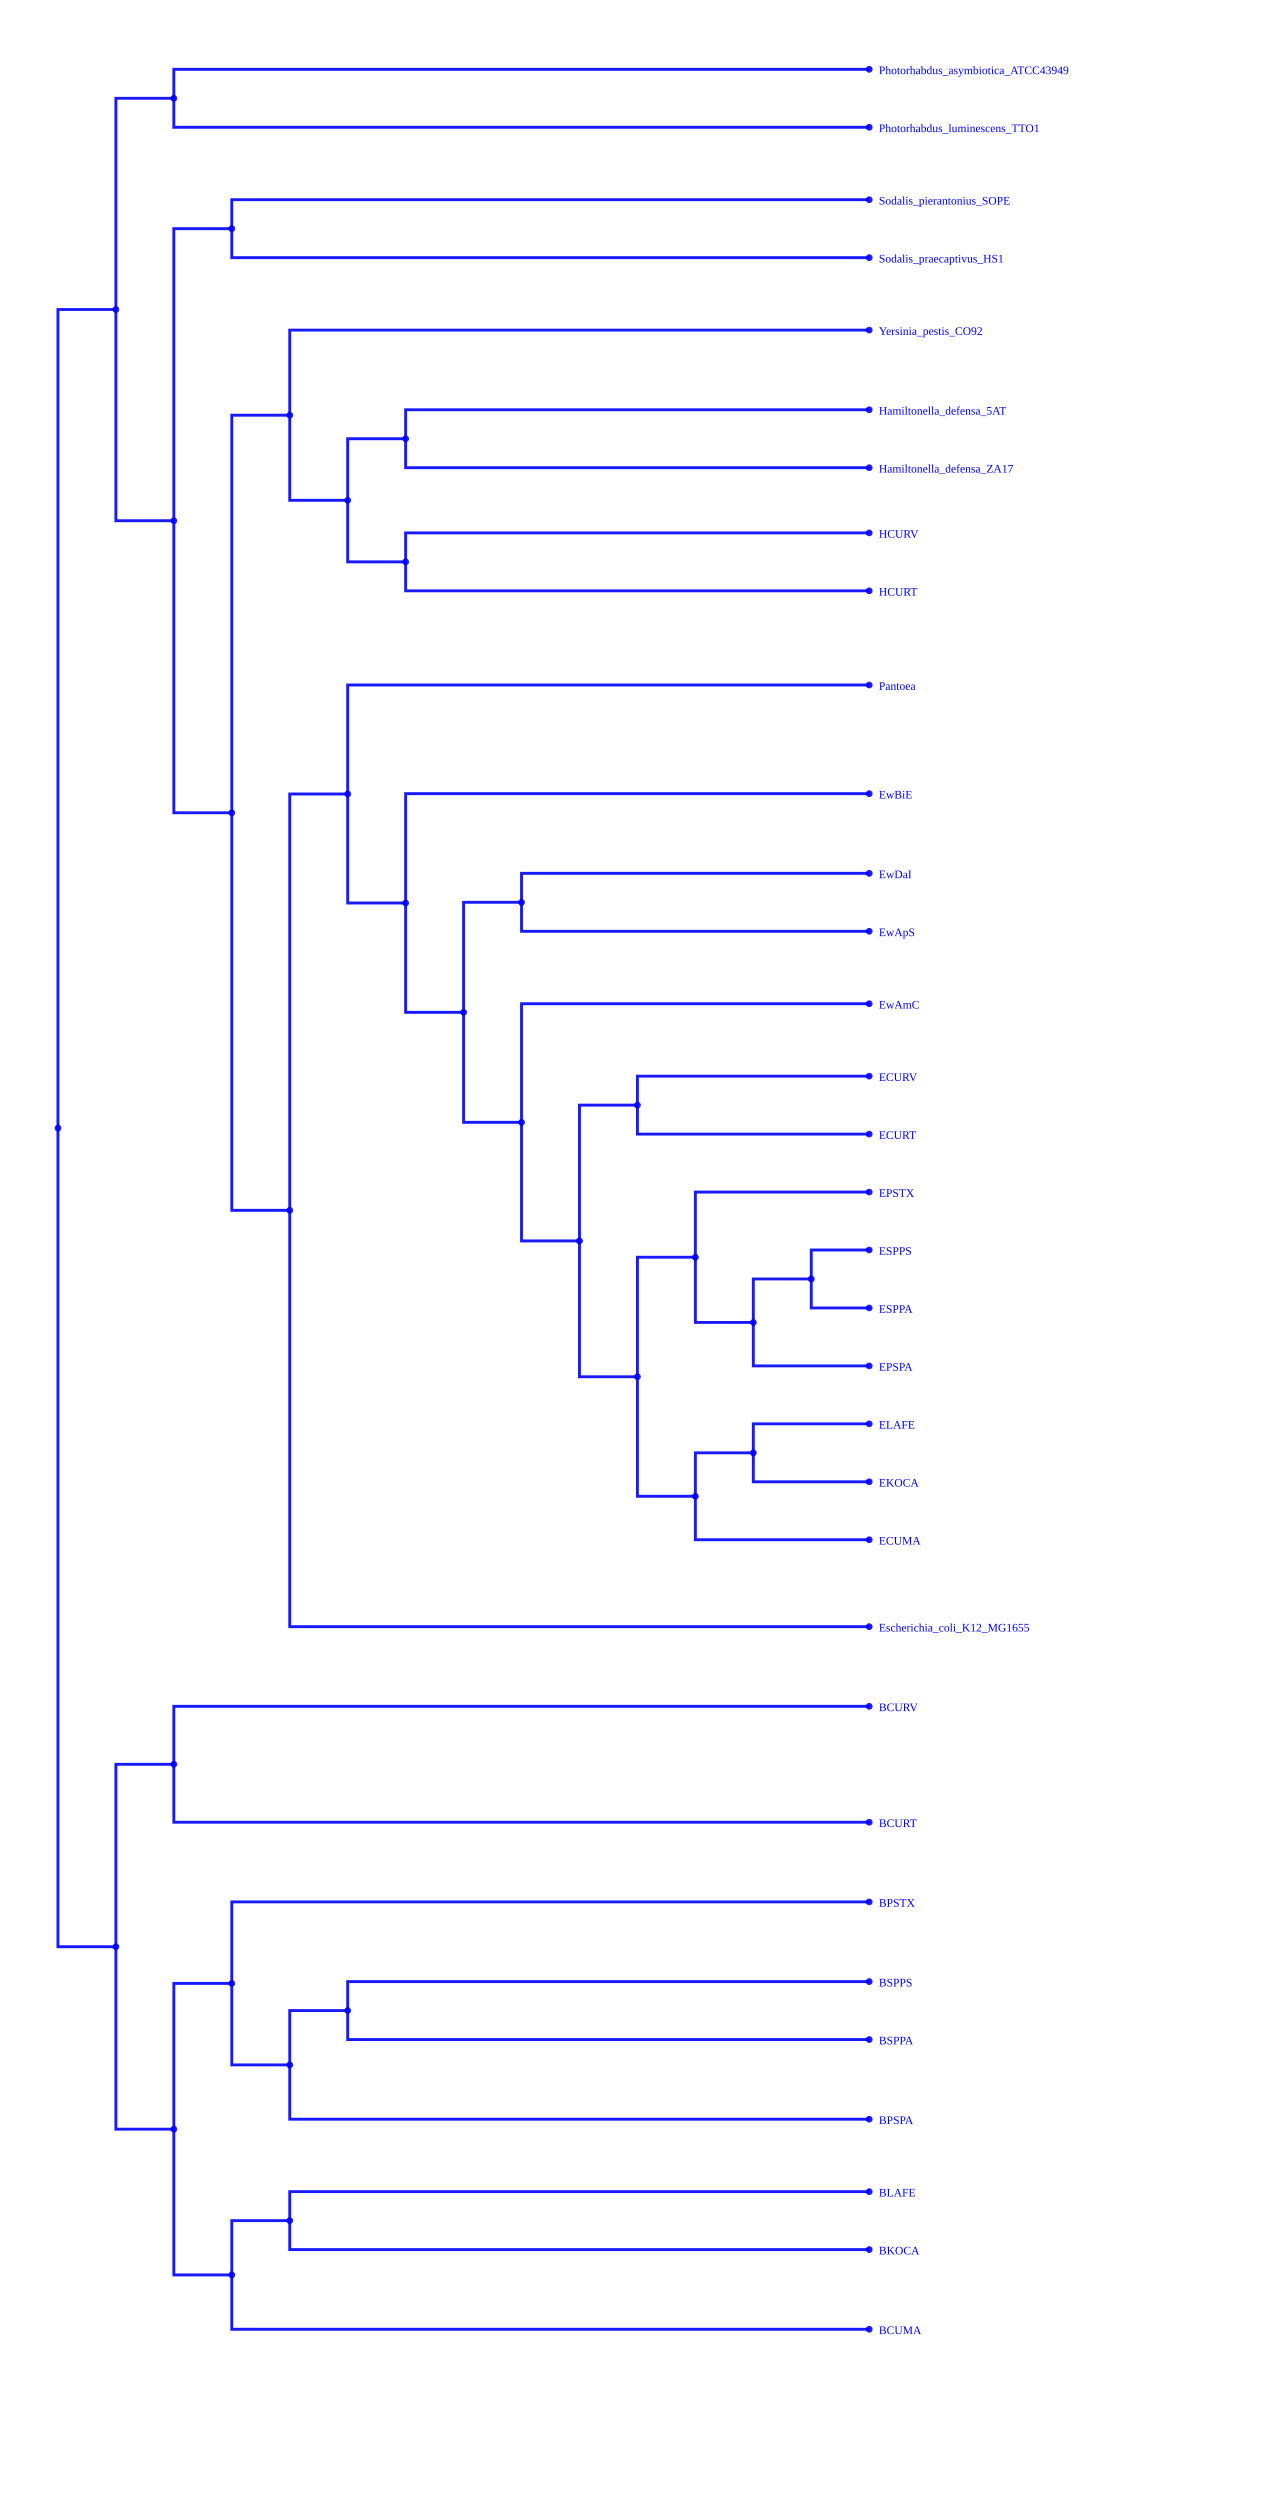
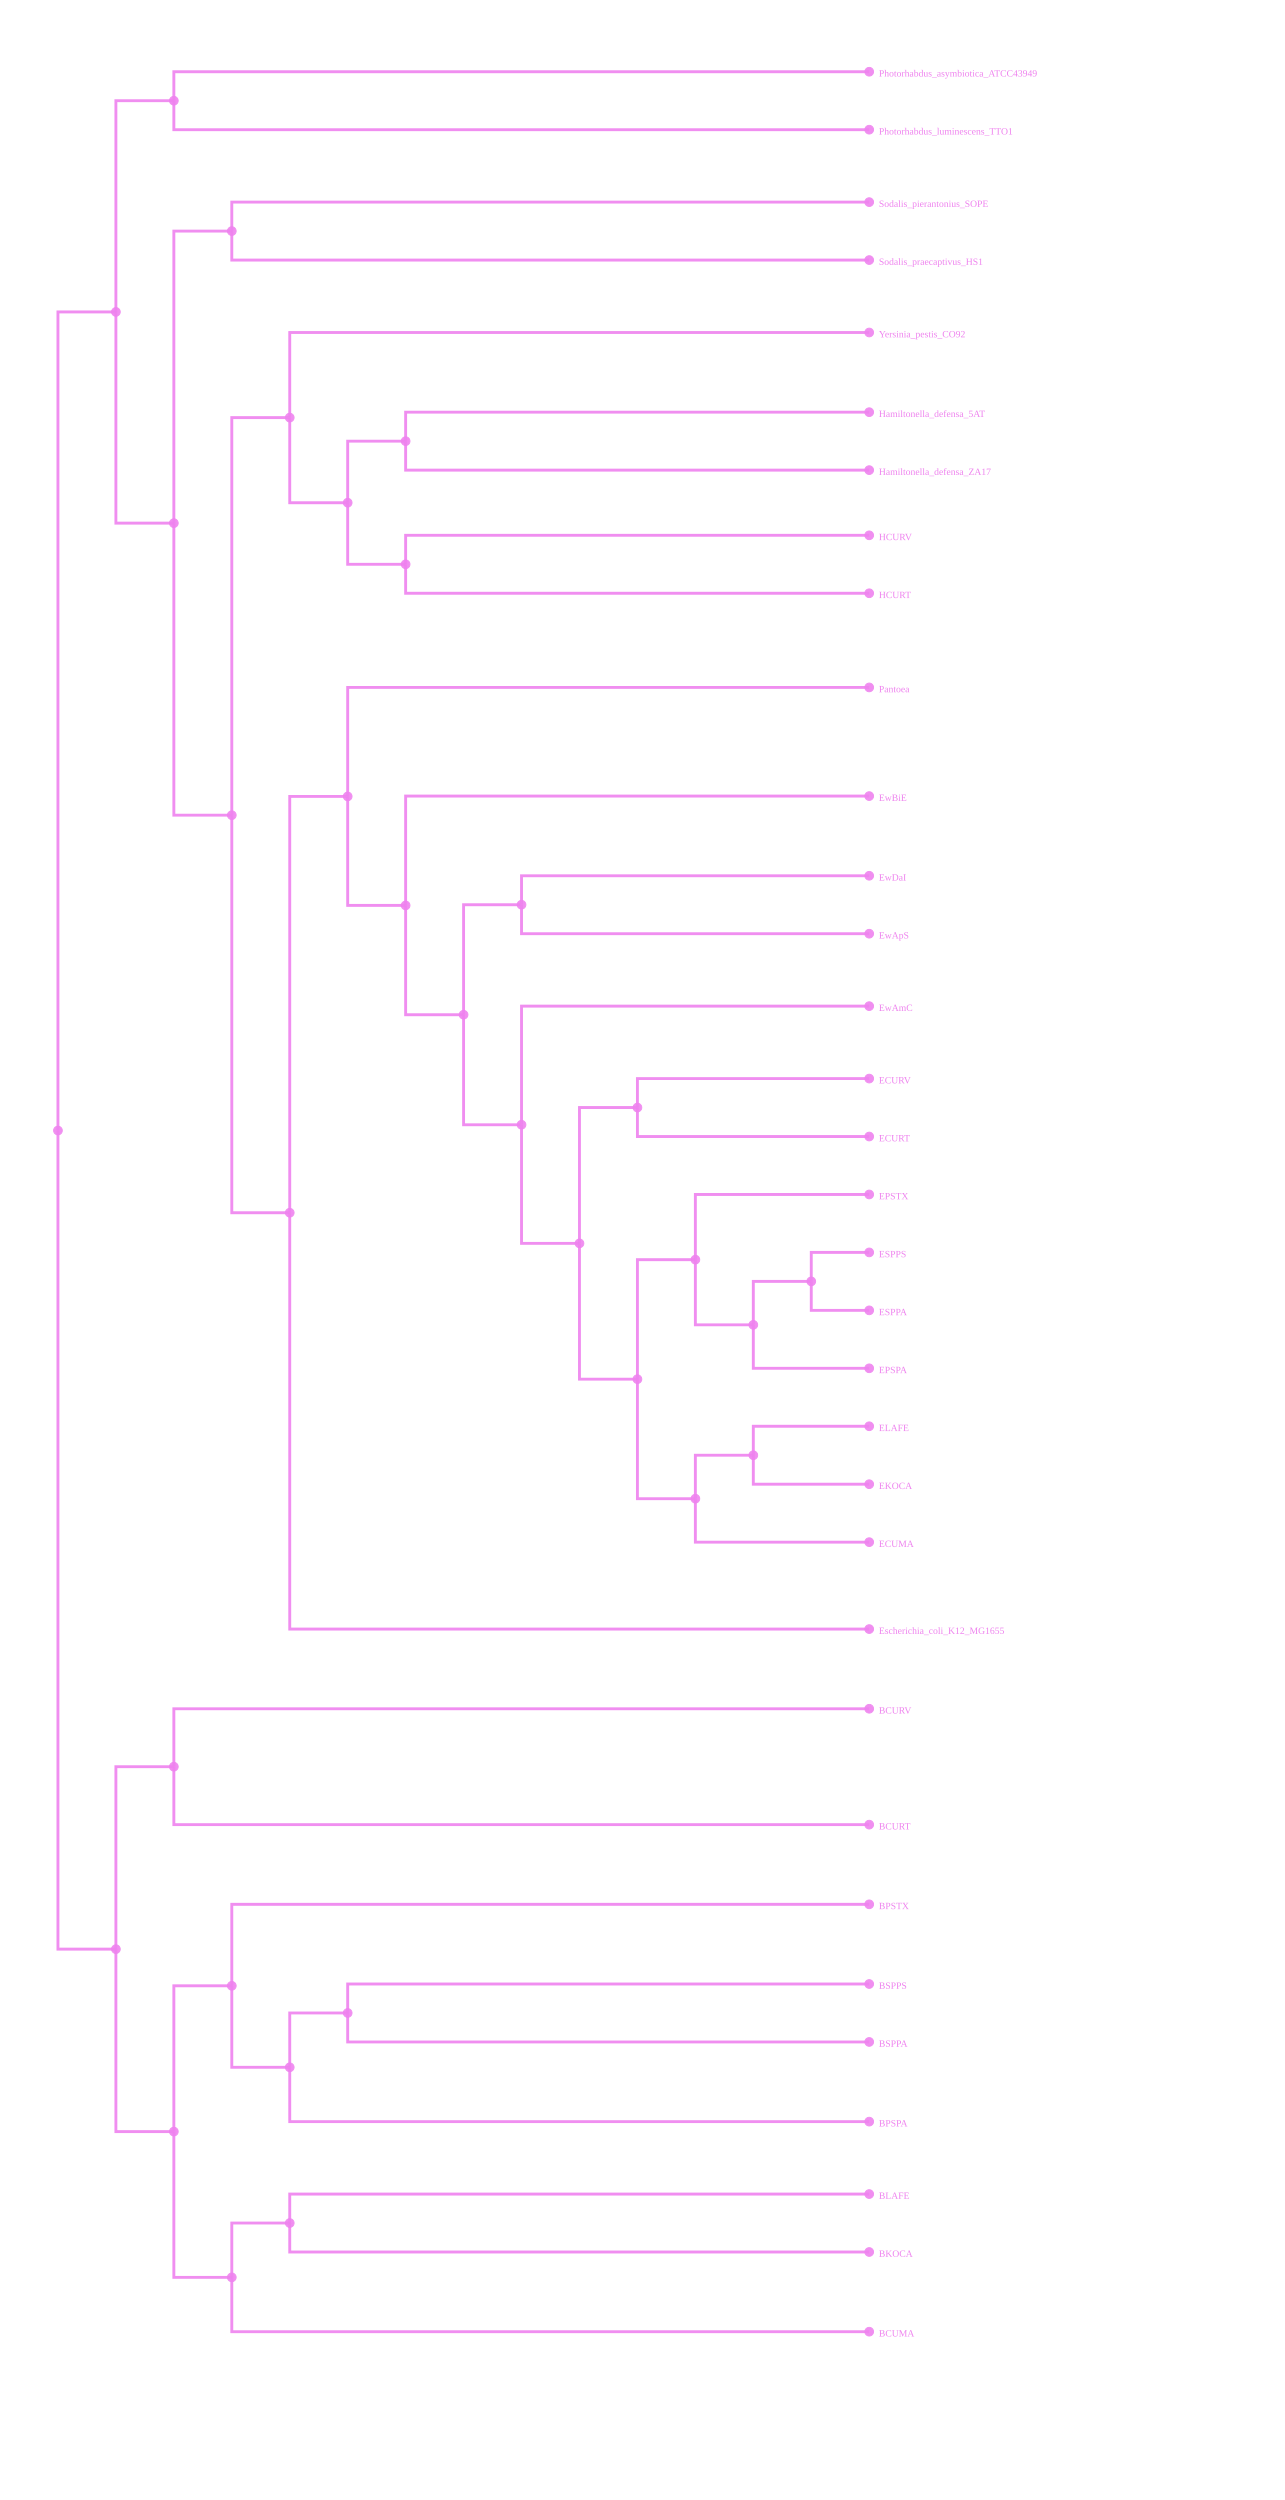
<svg xmlns="http://www.w3.org/2000/svg" height="2355" viewBox="-7.5 52.5 1330 2475" width="1210">
  <style>
- .gene { font:  10px; fill:blue; } .support { font: 10px; fill: red; }
+ .gene { font-size: 10px; fill:violet; } .support { font-size: 10px; fill: red; } .branch { font-size: 10px; fill: black; }
</style>
-   <g transform="translate(  -7.5 2407.5) rotate(-90 0 0 ) ">
-     <circle cx="1243.7" cy="60" fill="blue" opacity="0.9" r="3" stroke="blue" stroke-width="1" />
-     <path d="M396.094,120 L396.094,60 L1243.7,60" fill="none" opacity="0.9" stroke="blue" stroke-width="3" />
-     <circle cx="396.094" cy="120" fill="blue" opacity="0.9" r="3" stroke="blue" stroke-width="1" />
-     <path d="M207.188,180 L207.188,120 L396.094,120" fill="none" opacity="0.9" stroke="blue" stroke-width="3" />
-     <circle cx="207.188" cy="180" fill="blue" opacity="0.9" r="3" stroke="blue" stroke-width="1" />
-     <path d="M56.25,240 L56.25,180 L207.188,180" fill="none" opacity="0.9" stroke="blue" stroke-width="3" />
-     <circle cx="56.25" cy="240" fill="blue" opacity="0.9" r="3" stroke="blue" stroke-width="1" />
-     <path d="M0,900 L0,240 L56.25,240" fill="none" opacity="0.9" stroke="blue" stroke-width="3" />
-     <circle cx="0" cy="900" fill="blue" opacity="0.9" r="3" stroke="blue" stroke-width="1" />
+   <g transform="translate(  -7.5 2410) rotate(-90 0 0 ) ">
+     <circle cx="1243.7" cy="60" fill="violet" opacity="0.9" r="4.5" stroke="violet" stroke-width="1" />
+     <path d="M396.094,120 L396.094,60 L1243.7,60" fill="none" opacity="0.9" stroke="violet" stroke-width="3" />
+     <circle cx="396.094" cy="120" fill="violet" opacity="0.9" r="4.5" stroke="violet" stroke-width="1" />
+     <path d="M207.188,180 L207.188,120 L396.094,120" fill="none" opacity="0.9" stroke="violet" stroke-width="3" />
+     <circle cx="207.188" cy="180" fill="violet" opacity="0.9" r="4.5" stroke="violet" stroke-width="1" />
+     <path d="M56.25,240 L56.25,180 L207.188,180" fill="none" opacity="0.9" stroke="violet" stroke-width="3" />
+     <circle cx="56.25" cy="240" fill="violet" opacity="0.9" r="4.5" stroke="violet" stroke-width="1" />
+     <path d="M0,900 L0,240 L56.25,240" fill="none" opacity="0.9" stroke="violet" stroke-width="3" />
+     <circle cx="0" cy="900" fill="violet" opacity="0.9" r="4.5" stroke="violet" stroke-width="1" />
    <text class="gene" transform="rotate(90 -5,910)" x="-5" y="910">
BCUMA
</text>
-     <path d="M112.5,300 L112.5,240 L56.25,240" fill="none" opacity="0.9" stroke="blue" stroke-width="3" />
-     <circle cx="112.5" cy="300" fill="blue" opacity="0.9" r="3" stroke="blue" stroke-width="1" />
-     <path d="M82.5,900 L82.5,300 L112.5,300" fill="none" opacity="0.9" stroke="blue" stroke-width="3" />
-     <circle cx="82.5" cy="900" fill="blue" opacity="0.9" r="3" stroke="blue" stroke-width="1" />
+     <path d="M112.5,300 L112.5,240 L56.25,240" fill="none" opacity="0.9" stroke="violet" stroke-width="3" />
+     <circle cx="112.5" cy="300" fill="violet" opacity="0.9" r="4.5" stroke="violet" stroke-width="1" />
+     <path d="M82.5,900 L82.5,300 L112.5,300" fill="none" opacity="0.9" stroke="violet" stroke-width="3" />
+     <circle cx="82.5" cy="900" fill="violet" opacity="0.9" r="4.5" stroke="violet" stroke-width="1" />
    <text class="gene" transform="rotate(90 77.5,910)" x="77.5" y="910">
BKOCA
</text>
-     <path d="M142.5,900 L142.5,300 L112.5,300" fill="none" opacity="0.9" stroke="blue" stroke-width="3" />
-     <circle cx="142.5" cy="900" fill="blue" opacity="0.9" r="3" stroke="blue" stroke-width="1" />
+     <path d="M142.5,900 L142.5,300 L112.5,300" fill="none" opacity="0.9" stroke="violet" stroke-width="3" />
+     <circle cx="142.5" cy="900" fill="violet" opacity="0.9" r="4.5" stroke="violet" stroke-width="1" />
    <text class="gene" transform="rotate(90 137.5,910)" x="137.5" y="910">
BLAFE
</text>
-     <path d="M358.125,240 L358.125,180 L207.188,180" fill="none" opacity="0.9" stroke="blue" stroke-width="3" />
-     <circle cx="358.125" cy="240" fill="blue" opacity="0.9" r="3" stroke="blue" stroke-width="1" />
-     <path d="M273.75,300 L273.75,240 L358.125,240" fill="none" opacity="0.9" stroke="blue" stroke-width="3" />
-     <circle cx="273.75" cy="300" fill="blue" opacity="0.9" r="3" stroke="blue" stroke-width="1" />
-     <path d="M217.5,900 L217.5,300 L273.75,300" fill="none" opacity="0.9" stroke="blue" stroke-width="3" />
-     <circle cx="217.5" cy="900" fill="blue" opacity="0.9" r="3" stroke="blue" stroke-width="1" />
+     <path d="M358.125,240 L358.125,180 L207.188,180" fill="none" opacity="0.9" stroke="violet" stroke-width="3" />
+     <circle cx="358.125" cy="240" fill="violet" opacity="0.9" r="4.5" stroke="violet" stroke-width="1" />
+     <path d="M273.75,300 L273.75,240 L358.125,240" fill="none" opacity="0.9" stroke="violet" stroke-width="3" />
+     <circle cx="273.75" cy="300" fill="violet" opacity="0.9" r="4.5" stroke="violet" stroke-width="1" />
+     <path d="M217.5,900 L217.5,300 L273.75,300" fill="none" opacity="0.9" stroke="violet" stroke-width="3" />
+     <circle cx="217.5" cy="900" fill="violet" opacity="0.9" r="4.5" stroke="violet" stroke-width="1" />
    <text class="gene" transform="rotate(90 212.5,910)" x="212.5" y="910">
BPSPA
</text>
-     <path d="M330,360 L330,300 L273.75,300" fill="none" opacity="0.9" stroke="blue" stroke-width="3" />
-     <circle cx="330" cy="360" fill="blue" opacity="0.9" r="3" stroke="blue" stroke-width="1" />
-     <path d="M300,900 L300,360 L330,360" fill="none" opacity="0.9" stroke="blue" stroke-width="3" />
-     <circle cx="300" cy="900" fill="blue" opacity="0.9" r="3" stroke="blue" stroke-width="1" />
+     <path d="M330,360 L330,300 L273.75,300" fill="none" opacity="0.9" stroke="violet" stroke-width="3" />
+     <circle cx="330" cy="360" fill="violet" opacity="0.9" r="4.5" stroke="violet" stroke-width="1" />
+     <path d="M300,900 L300,360 L330,360" fill="none" opacity="0.9" stroke="violet" stroke-width="3" />
+     <circle cx="300" cy="900" fill="violet" opacity="0.9" r="4.5" stroke="violet" stroke-width="1" />
    <text class="gene" transform="rotate(90 295,910)" x="295" y="910">
BSPPA
</text>
-     <path d="M360,900 L360,360 L330,360" fill="none" opacity="0.9" stroke="blue" stroke-width="3" />
-     <circle cx="360" cy="900" fill="blue" opacity="0.9" r="3" stroke="blue" stroke-width="1" />
+     <path d="M360,900 L360,360 L330,360" fill="none" opacity="0.9" stroke="violet" stroke-width="3" />
+     <circle cx="360" cy="900" fill="violet" opacity="0.9" r="4.5" stroke="violet" stroke-width="1" />
    <text class="gene" transform="rotate(90 355,910)" x="355" y="910">
BSPPS
</text>
-     <path d="M442.5,900 L442.5,240 L358.125,240" fill="none" opacity="0.9" stroke="blue" stroke-width="3" />
-     <circle cx="442.5" cy="900" fill="blue" opacity="0.9" r="3" stroke="blue" stroke-width="1" />
+     <path d="M442.5,900 L442.5,240 L358.125,240" fill="none" opacity="0.9" stroke="violet" stroke-width="3" />
+     <circle cx="442.5" cy="900" fill="violet" opacity="0.9" r="4.5" stroke="violet" stroke-width="1" />
    <text class="gene" transform="rotate(90 437.5,910)" x="437.5" y="910">
BPSTX
</text>
-     <path d="M585,180 L585,120 L396.094,120" fill="none" opacity="0.9" stroke="blue" stroke-width="3" />
-     <circle cx="585" cy="180" fill="blue" opacity="0.9" r="3" stroke="blue" stroke-width="1" />
-     <path d="M525,900 L525,180 L585,180" fill="none" opacity="0.9" stroke="blue" stroke-width="3" />
-     <circle cx="525" cy="900" fill="blue" opacity="0.9" r="3" stroke="blue" stroke-width="1" />
+     <path d="M585,180 L585,120 L396.094,120" fill="none" opacity="0.9" stroke="violet" stroke-width="3" />
+     <circle cx="585" cy="180" fill="violet" opacity="0.9" r="4.5" stroke="violet" stroke-width="1" />
+     <path d="M525,900 L525,180 L585,180" fill="none" opacity="0.9" stroke="violet" stroke-width="3" />
+     <circle cx="525" cy="900" fill="violet" opacity="0.9" r="4.5" stroke="violet" stroke-width="1" />
    <text class="gene" transform="rotate(90 520,910)" x="520" y="910">
BCURT
</text>
-     <path d="M645,900 L645,180 L585,180" fill="none" opacity="0.9" stroke="blue" stroke-width="3" />
-     <circle cx="645" cy="900" fill="blue" opacity="0.9" r="3" stroke="blue" stroke-width="1" />
+     <path d="M645,900 L645,180 L585,180" fill="none" opacity="0.9" stroke="violet" stroke-width="3" />
+     <circle cx="645" cy="900" fill="violet" opacity="0.9" r="4.5" stroke="violet" stroke-width="1" />
    <text class="gene" transform="rotate(90 640,910)" x="640" y="910">
BCURV
</text>
-     <path d="M2091.306,120 L2091.306,60 L1243.7,60" fill="none" opacity="0.9" stroke="blue" stroke-width="3" />
-     <circle cx="2091.306" cy="120" fill="blue" opacity="0.9" r="3" stroke="blue" stroke-width="1" />
-     <path d="M1872.612,180 L1872.612,120 L2091.306,120" fill="none" opacity="0.9" stroke="blue" stroke-width="3" />
-     <circle cx="1872.612" cy="180" fill="blue" opacity="0.9" r="3" stroke="blue" stroke-width="1" />
-     <path d="M1570.225,240 L1570.225,180 L1872.612,180" fill="none" opacity="0.9" stroke="blue" stroke-width="3" />
-     <circle cx="1570.225" cy="240" fill="blue" opacity="0.9" r="3" stroke="blue" stroke-width="1" />
-     <path d="M1158.574,300 L1158.574,240 L1570.225,240" fill="none" opacity="0.9" stroke="blue" stroke-width="3" />
-     <circle cx="1158.574" cy="300" fill="blue" opacity="0.9" r="3" stroke="blue" stroke-width="1" />
-     <path d="M727.5,900 L727.5,300 L1158.574,300" fill="none" opacity="0.9" stroke="blue" stroke-width="3" />
-     <circle cx="727.5" cy="900" fill="blue" opacity="0.9" r="3" stroke="blue" stroke-width="1" />
+     <path d="M2091.306,120 L2091.306,60 L1243.7,60" fill="none" opacity="0.9" stroke="violet" stroke-width="3" />
+     <circle cx="2091.306" cy="120" fill="violet" opacity="0.9" r="4.5" stroke="violet" stroke-width="1" />
+     <path d="M1872.612,180 L1872.612,120 L2091.306,120" fill="none" opacity="0.9" stroke="violet" stroke-width="3" />
+     <circle cx="1872.612" cy="180" fill="violet" opacity="0.9" r="4.5" stroke="violet" stroke-width="1" />
+     <path d="M1570.225,240 L1570.225,180 L1872.612,180" fill="none" opacity="0.9" stroke="violet" stroke-width="3" />
+     <circle cx="1570.225" cy="240" fill="violet" opacity="0.9" r="4.5" stroke="violet" stroke-width="1" />
+     <path d="M1158.574,300 L1158.574,240 L1570.225,240" fill="none" opacity="0.9" stroke="violet" stroke-width="3" />
+     <circle cx="1158.574" cy="300" fill="violet" opacity="0.9" r="4.5" stroke="violet" stroke-width="1" />
+     <path d="M727.5,900 L727.5,300 L1158.574,300" fill="none" opacity="0.9" stroke="violet" stroke-width="3" />
+     <circle cx="727.5" cy="900" fill="violet" opacity="0.9" r="4.5" stroke="violet" stroke-width="1" />
    <text class="gene" transform="rotate(90 722.5,910)" x="722.5" y="910">
Escherichia_coli_K12_MG1655
</text>
-     <path d="M1589.648,360 L1589.648,300 L1158.574,300" fill="none" opacity="0.9" stroke="blue" stroke-width="3" />
-     <circle cx="1589.648" cy="360" fill="blue" opacity="0.9" r="3" stroke="blue" stroke-width="1" />
-     <path d="M1476.797,420 L1476.797,360 L1589.648,360" fill="none" opacity="0.9" stroke="blue" stroke-width="3" />
-     <circle cx="1476.797" cy="420" fill="blue" opacity="0.9" r="3" stroke="blue" stroke-width="1" />
-     <path d="M1363.594,480 L1363.594,420 L1476.797,420" fill="none" opacity="0.9" stroke="blue" stroke-width="3" />
-     <circle cx="1363.594" cy="480" fill="blue" opacity="0.9" r="3" stroke="blue" stroke-width="1" />
-     <path d="M1249.688,540 L1249.688,480 L1363.594,480" fill="none" opacity="0.9" stroke="blue" stroke-width="3" />
-     <circle cx="1249.688" cy="540" fill="blue" opacity="0.9" r="3" stroke="blue" stroke-width="1" />
-     <path d="M1126.875,600 L1126.875,540 L1249.688,540" fill="none" opacity="0.9" stroke="blue" stroke-width="3" />
-     <circle cx="1126.875" cy="600" fill="blue" opacity="0.9" r="3" stroke="blue" stroke-width="1" />
-     <path d="M986.25,660 L986.25,600 L1126.875,600" fill="none" opacity="0.9" stroke="blue" stroke-width="3" />
-     <circle cx="986.25" cy="660" fill="blue" opacity="0.9" r="3" stroke="blue" stroke-width="1" />
-     <path d="M862.5,720 L862.5,660 L986.25,660" fill="none" opacity="0.9" stroke="blue" stroke-width="3" />
-     <circle cx="862.5" cy="720" fill="blue" opacity="0.9" r="3" stroke="blue" stroke-width="1" />
-     <path d="M817.5,900 L817.5,720 L862.5,720" fill="none" opacity="0.9" stroke="blue" stroke-width="3" />
-     <circle cx="817.5" cy="900" fill="blue" opacity="0.9" r="3" stroke="blue" stroke-width="1" />
+     <path d="M1589.648,360 L1589.648,300 L1158.574,300" fill="none" opacity="0.9" stroke="violet" stroke-width="3" />
+     <circle cx="1589.648" cy="360" fill="violet" opacity="0.9" r="4.5" stroke="violet" stroke-width="1" />
+     <path d="M1476.797,420 L1476.797,360 L1589.648,360" fill="none" opacity="0.9" stroke="violet" stroke-width="3" />
+     <circle cx="1476.797" cy="420" fill="violet" opacity="0.9" r="4.5" stroke="violet" stroke-width="1" />
+     <path d="M1363.594,480 L1363.594,420 L1476.797,420" fill="none" opacity="0.9" stroke="violet" stroke-width="3" />
+     <circle cx="1363.594" cy="480" fill="violet" opacity="0.9" r="4.5" stroke="violet" stroke-width="1" />
+     <path d="M1249.688,540 L1249.688,480 L1363.594,480" fill="none" opacity="0.9" stroke="violet" stroke-width="3" />
+     <circle cx="1249.688" cy="540" fill="violet" opacity="0.9" r="4.5" stroke="violet" stroke-width="1" />
+     <path d="M1126.875,600 L1126.875,540 L1249.688,540" fill="none" opacity="0.9" stroke="violet" stroke-width="3" />
+     <circle cx="1126.875" cy="600" fill="violet" opacity="0.9" r="4.5" stroke="violet" stroke-width="1" />
+     <path d="M986.25,660 L986.25,600 L1126.875,600" fill="none" opacity="0.9" stroke="violet" stroke-width="3" />
+     <circle cx="986.25" cy="660" fill="violet" opacity="0.9" r="4.5" stroke="violet" stroke-width="1" />
+     <path d="M862.5,720 L862.5,660 L986.25,660" fill="none" opacity="0.9" stroke="violet" stroke-width="3" />
+     <circle cx="862.5" cy="720" fill="violet" opacity="0.9" r="4.5" stroke="violet" stroke-width="1" />
+     <path d="M817.5,900 L817.5,720 L862.5,720" fill="none" opacity="0.9" stroke="violet" stroke-width="3" />
+     <circle cx="817.5" cy="900" fill="violet" opacity="0.9" r="4.5" stroke="violet" stroke-width="1" />
    <text class="gene" transform="rotate(90 812.5,910)" x="812.5" y="910">
ECUMA
</text>
-     <path d="M907.5,780 L907.5,720 L862.5,720" fill="none" opacity="0.9" stroke="blue" stroke-width="3" />
-     <circle cx="907.5" cy="780" fill="blue" opacity="0.9" r="3" stroke="blue" stroke-width="1" />
-     <path d="M877.5,900 L877.5,780 L907.5,780" fill="none" opacity="0.9" stroke="blue" stroke-width="3" />
-     <circle cx="877.5" cy="900" fill="blue" opacity="0.9" r="3" stroke="blue" stroke-width="1" />
+     <path d="M907.5,780 L907.5,720 L862.5,720" fill="none" opacity="0.9" stroke="violet" stroke-width="3" />
+     <circle cx="907.5" cy="780" fill="violet" opacity="0.9" r="4.5" stroke="violet" stroke-width="1" />
+     <path d="M877.5,900 L877.5,780 L907.5,780" fill="none" opacity="0.9" stroke="violet" stroke-width="3" />
+     <circle cx="877.5" cy="900" fill="violet" opacity="0.9" r="4.5" stroke="violet" stroke-width="1" />
    <text class="gene" transform="rotate(90 872.5,910)" x="872.5" y="910">
EKOCA
</text>
-     <path d="M937.5,900 L937.5,780 L907.5,780" fill="none" opacity="0.9" stroke="blue" stroke-width="3" />
-     <circle cx="937.5" cy="900" fill="blue" opacity="0.9" r="3" stroke="blue" stroke-width="1" />
+     <path d="M937.5,900 L937.5,780 L907.5,780" fill="none" opacity="0.9" stroke="violet" stroke-width="3" />
+     <circle cx="937.5" cy="900" fill="violet" opacity="0.9" r="4.5" stroke="violet" stroke-width="1" />
    <text class="gene" transform="rotate(90 932.5,910)" x="932.5" y="910">
ELAFE
</text>
-     <path d="M1110,720 L1110,660 L986.25,660" fill="none" opacity="0.9" stroke="blue" stroke-width="3" />
-     <circle cx="1110" cy="720" fill="blue" opacity="0.9" r="3" stroke="blue" stroke-width="1" />
-     <path d="M1042.5,780 L1042.5,720 L1110,720" fill="none" opacity="0.9" stroke="blue" stroke-width="3" />
-     <circle cx="1042.5" cy="780" fill="blue" opacity="0.9" r="3" stroke="blue" stroke-width="1" />
-     <path d="M997.5,900 L997.5,780 L1042.5,780" fill="none" opacity="0.9" stroke="blue" stroke-width="3" />
-     <circle cx="997.5" cy="900" fill="blue" opacity="0.9" r="3" stroke="blue" stroke-width="1" />
+     <path d="M1110,720 L1110,660 L986.25,660" fill="none" opacity="0.9" stroke="violet" stroke-width="3" />
+     <circle cx="1110" cy="720" fill="violet" opacity="0.9" r="4.5" stroke="violet" stroke-width="1" />
+     <path d="M1042.5,780 L1042.5,720 L1110,720" fill="none" opacity="0.9" stroke="violet" stroke-width="3" />
+     <circle cx="1042.5" cy="780" fill="violet" opacity="0.9" r="4.5" stroke="violet" stroke-width="1" />
+     <path d="M997.5,900 L997.5,780 L1042.5,780" fill="none" opacity="0.9" stroke="violet" stroke-width="3" />
+     <circle cx="997.5" cy="900" fill="violet" opacity="0.9" r="4.5" stroke="violet" stroke-width="1" />
    <text class="gene" transform="rotate(90 992.5,910)" x="992.5" y="910">
EPSPA
</text>
-     <path d="M1087.5,840 L1087.5,780 L1042.5,780" fill="none" opacity="0.9" stroke="blue" stroke-width="3" />
-     <circle cx="1087.5" cy="840" fill="blue" opacity="0.9" r="3" stroke="blue" stroke-width="1" />
-     <path d="M1057.5,900 L1057.5,840 L1087.5,840" fill="none" opacity="0.9" stroke="blue" stroke-width="3" />
-     <circle cx="1057.5" cy="900" fill="blue" opacity="0.9" r="3" stroke="blue" stroke-width="1" />
+     <path d="M1087.5,840 L1087.5,780 L1042.5,780" fill="none" opacity="0.9" stroke="violet" stroke-width="3" />
+     <circle cx="1087.5" cy="840" fill="violet" opacity="0.9" r="4.5" stroke="violet" stroke-width="1" />
+     <path d="M1057.5,900 L1057.5,840 L1087.5,840" fill="none" opacity="0.9" stroke="violet" stroke-width="3" />
+     <circle cx="1057.5" cy="900" fill="violet" opacity="0.9" r="4.5" stroke="violet" stroke-width="1" />
    <text class="gene" transform="rotate(90 1052.5,910)" x="1052.5" y="910">
ESPPA
</text>
-     <path d="M1117.5,900 L1117.5,840 L1087.5,840" fill="none" opacity="0.9" stroke="blue" stroke-width="3" />
-     <circle cx="1117.5" cy="900" fill="blue" opacity="0.9" r="3" stroke="blue" stroke-width="1" />
+     <path d="M1117.5,900 L1117.5,840 L1087.5,840" fill="none" opacity="0.9" stroke="violet" stroke-width="3" />
+     <circle cx="1117.5" cy="900" fill="violet" opacity="0.9" r="4.5" stroke="violet" stroke-width="1" />
    <text class="gene" transform="rotate(90 1112.5,910)" x="1112.5" y="910">
ESPPS
</text>
-     <path d="M1177.5,900 L1177.5,720 L1110,720" fill="none" opacity="0.9" stroke="blue" stroke-width="3" />
-     <circle cx="1177.5" cy="900" fill="blue" opacity="0.9" r="3" stroke="blue" stroke-width="1" />
+     <path d="M1177.5,900 L1177.5,720 L1110,720" fill="none" opacity="0.9" stroke="violet" stroke-width="3" />
+     <circle cx="1177.5" cy="900" fill="violet" opacity="0.9" r="4.5" stroke="violet" stroke-width="1" />
    <text class="gene" transform="rotate(90 1172.5,910)" x="1172.5" y="910">
EPSTX
</text>
-     <path d="M1267.5,660 L1267.5,600 L1126.875,600" fill="none" opacity="0.9" stroke="blue" stroke-width="3" />
-     <circle cx="1267.5" cy="660" fill="blue" opacity="0.9" r="3" stroke="blue" stroke-width="1" />
-     <path d="M1237.5,900 L1237.5,660 L1267.5,660" fill="none" opacity="0.9" stroke="blue" stroke-width="3" />
-     <circle cx="1237.5" cy="900" fill="blue" opacity="0.9" r="3" stroke="blue" stroke-width="1" />
+     <path d="M1267.5,660 L1267.5,600 L1126.875,600" fill="none" opacity="0.9" stroke="violet" stroke-width="3" />
+     <circle cx="1267.5" cy="660" fill="violet" opacity="0.9" r="4.5" stroke="violet" stroke-width="1" />
+     <path d="M1237.5,900 L1237.5,660 L1267.5,660" fill="none" opacity="0.9" stroke="violet" stroke-width="3" />
+     <circle cx="1237.5" cy="900" fill="violet" opacity="0.9" r="4.5" stroke="violet" stroke-width="1" />
    <text class="gene" transform="rotate(90 1232.5,910)" x="1232.5" y="910">
ECURT
</text>
-     <path d="M1297.5,900 L1297.5,660 L1267.5,660" fill="none" opacity="0.9" stroke="blue" stroke-width="3" />
-     <circle cx="1297.5" cy="900" fill="blue" opacity="0.9" r="3" stroke="blue" stroke-width="1" />
+     <path d="M1297.5,900 L1297.5,660 L1267.5,660" fill="none" opacity="0.9" stroke="violet" stroke-width="3" />
+     <circle cx="1297.5" cy="900" fill="violet" opacity="0.9" r="4.5" stroke="violet" stroke-width="1" />
    <text class="gene" transform="rotate(90 1292.5,910)" x="1292.5" y="910">
ECURV
</text>
-     <path d="M1372.5,900 L1372.5,540 L1249.688,540" fill="none" opacity="0.9" stroke="blue" stroke-width="3" />
-     <circle cx="1372.5" cy="900" fill="blue" opacity="0.9" r="3" stroke="blue" stroke-width="1" />
+     <path d="M1372.5,900 L1372.5,540 L1249.688,540" fill="none" opacity="0.9" stroke="violet" stroke-width="3" />
+     <circle cx="1372.5" cy="900" fill="violet" opacity="0.9" r="4.5" stroke="violet" stroke-width="1" />
    <text class="gene" transform="rotate(90 1367.5,910)" x="1367.5" y="910">
EwAmC
</text>
-     <path d="M1477.5,540 L1477.5,480 L1363.594,480" fill="none" opacity="0.9" stroke="blue" stroke-width="3" />
-     <circle cx="1477.5" cy="540" fill="blue" opacity="0.9" r="3" stroke="blue" stroke-width="1" />
-     <path d="M1447.5,900 L1447.5,540 L1477.5,540" fill="none" opacity="0.9" stroke="blue" stroke-width="3" />
-     <circle cx="1447.5" cy="900" fill="blue" opacity="0.9" r="3" stroke="blue" stroke-width="1" />
+     <path d="M1477.5,540 L1477.5,480 L1363.594,480" fill="none" opacity="0.9" stroke="violet" stroke-width="3" />
+     <circle cx="1477.5" cy="540" fill="violet" opacity="0.9" r="4.5" stroke="violet" stroke-width="1" />
+     <path d="M1447.5,900 L1447.5,540 L1477.5,540" fill="none" opacity="0.9" stroke="violet" stroke-width="3" />
+     <circle cx="1447.5" cy="900" fill="violet" opacity="0.9" r="4.5" stroke="violet" stroke-width="1" />
    <text class="gene" transform="rotate(90 1442.5,910)" x="1442.5" y="910">
EwApS
</text>
-     <path d="M1507.5,900 L1507.5,540 L1477.5,540" fill="none" opacity="0.9" stroke="blue" stroke-width="3" />
-     <circle cx="1507.5" cy="900" fill="blue" opacity="0.9" r="3" stroke="blue" stroke-width="1" />
+     <path d="M1507.5,900 L1507.5,540 L1477.5,540" fill="none" opacity="0.9" stroke="violet" stroke-width="3" />
+     <circle cx="1507.5" cy="900" fill="violet" opacity="0.9" r="4.5" stroke="violet" stroke-width="1" />
    <text class="gene" transform="rotate(90 1502.5,910)" x="1502.5" y="910">
EwDaI
</text>
-     <path d="M1590,900 L1590,420 L1476.797,420" fill="none" opacity="0.9" stroke="blue" stroke-width="3" />
-     <circle cx="1590" cy="900" fill="blue" opacity="0.9" r="3" stroke="blue" stroke-width="1" />
+     <path d="M1590,900 L1590,420 L1476.797,420" fill="none" opacity="0.9" stroke="violet" stroke-width="3" />
+     <circle cx="1590" cy="900" fill="violet" opacity="0.9" r="4.5" stroke="violet" stroke-width="1" />
    <text class="gene" transform="rotate(90 1585,910)" x="1585" y="910">
EwBiE
</text>
-     <path d="M1702.5,900 L1702.5,360 L1589.648,360" fill="none" opacity="0.9" stroke="blue" stroke-width="3" />
-     <circle cx="1702.5" cy="900" fill="blue" opacity="0.9" r="3" stroke="blue" stroke-width="1" />
+     <path d="M1702.5,900 L1702.5,360 L1589.648,360" fill="none" opacity="0.9" stroke="violet" stroke-width="3" />
+     <circle cx="1702.5" cy="900" fill="violet" opacity="0.9" r="4.5" stroke="violet" stroke-width="1" />
    <text class="gene" transform="rotate(90 1697.5,910)" x="1697.5" y="910">
Pantoea
</text>
-     <path d="M1981.875,300 L1981.875,240 L1570.225,240" fill="none" opacity="0.9" stroke="blue" stroke-width="3" />
-     <circle cx="1981.875" cy="300" fill="blue" opacity="0.9" r="3" stroke="blue" stroke-width="1" />
-     <path d="M1893.75,360 L1893.75,300 L1981.875,300" fill="none" opacity="0.9" stroke="blue" stroke-width="3" />
-     <circle cx="1893.75" cy="360" fill="blue" opacity="0.9" r="3" stroke="blue" stroke-width="1" />
-     <path d="M1830,420 L1830,360 L1893.75,360" fill="none" opacity="0.9" stroke="blue" stroke-width="3" />
-     <circle cx="1830" cy="420" fill="blue" opacity="0.9" r="3" stroke="blue" stroke-width="1" />
-     <path d="M1800,900 L1800,420 L1830,420" fill="none" opacity="0.9" stroke="blue" stroke-width="3" />
-     <circle cx="1800" cy="900" fill="blue" opacity="0.9" r="3" stroke="blue" stroke-width="1" />
+     <path d="M1981.875,300 L1981.875,240 L1570.225,240" fill="none" opacity="0.9" stroke="violet" stroke-width="3" />
+     <circle cx="1981.875" cy="300" fill="violet" opacity="0.9" r="4.5" stroke="violet" stroke-width="1" />
+     <path d="M1893.75,360 L1893.75,300 L1981.875,300" fill="none" opacity="0.9" stroke="violet" stroke-width="3" />
+     <circle cx="1893.75" cy="360" fill="violet" opacity="0.9" r="4.5" stroke="violet" stroke-width="1" />
+     <path d="M1830,420 L1830,360 L1893.75,360" fill="none" opacity="0.9" stroke="violet" stroke-width="3" />
+     <circle cx="1830" cy="420" fill="violet" opacity="0.9" r="4.5" stroke="violet" stroke-width="1" />
+     <path d="M1800,900 L1800,420 L1830,420" fill="none" opacity="0.9" stroke="violet" stroke-width="3" />
+     <circle cx="1800" cy="900" fill="violet" opacity="0.9" r="4.5" stroke="violet" stroke-width="1" />
    <text class="gene" transform="rotate(90 1795,910)" x="1795" y="910">
HCURT
</text>
-     <path d="M1860,900 L1860,420 L1830,420" fill="none" opacity="0.9" stroke="blue" stroke-width="3" />
-     <circle cx="1860" cy="900" fill="blue" opacity="0.9" r="3" stroke="blue" stroke-width="1" />
+     <path d="M1860,900 L1860,420 L1830,420" fill="none" opacity="0.9" stroke="violet" stroke-width="3" />
+     <circle cx="1860" cy="900" fill="violet" opacity="0.9" r="4.5" stroke="violet" stroke-width="1" />
    <text class="gene" transform="rotate(90 1855,910)" x="1855" y="910">
HCURV
</text>
-     <path d="M1957.5,420 L1957.5,360 L1893.75,360" fill="none" opacity="0.9" stroke="blue" stroke-width="3" />
-     <circle cx="1957.5" cy="420" fill="blue" opacity="0.9" r="3" stroke="blue" stroke-width="1" />
-     <path d="M1927.5,900 L1927.5,420 L1957.5,420" fill="none" opacity="0.9" stroke="blue" stroke-width="3" />
-     <circle cx="1927.5" cy="900" fill="blue" opacity="0.9" r="3" stroke="blue" stroke-width="1" />
+     <path d="M1957.5,420 L1957.5,360 L1893.75,360" fill="none" opacity="0.9" stroke="violet" stroke-width="3" />
+     <circle cx="1957.5" cy="420" fill="violet" opacity="0.9" r="4.5" stroke="violet" stroke-width="1" />
+     <path d="M1927.5,900 L1927.5,420 L1957.5,420" fill="none" opacity="0.9" stroke="violet" stroke-width="3" />
+     <circle cx="1927.5" cy="900" fill="violet" opacity="0.9" r="4.5" stroke="violet" stroke-width="1" />
    <text class="gene" transform="rotate(90 1922.5,910)" x="1922.5" y="910">
Hamiltonella_defensa_ZA17
</text>
-     <path d="M1987.5,900 L1987.5,420 L1957.5,420" fill="none" opacity="0.9" stroke="blue" stroke-width="3" />
-     <circle cx="1987.5" cy="900" fill="blue" opacity="0.9" r="3" stroke="blue" stroke-width="1" />
+     <path d="M1987.5,900 L1987.5,420 L1957.5,420" fill="none" opacity="0.9" stroke="violet" stroke-width="3" />
+     <circle cx="1987.5" cy="900" fill="violet" opacity="0.9" r="4.5" stroke="violet" stroke-width="1" />
    <text class="gene" transform="rotate(90 1982.5,910)" x="1982.5" y="910">
Hamiltonella_defensa_5AT
</text>
-     <path d="M2070,900 L2070,300 L1981.875,300" fill="none" opacity="0.9" stroke="blue" stroke-width="3" />
-     <circle cx="2070" cy="900" fill="blue" opacity="0.9" r="3" stroke="blue" stroke-width="1" />
+     <path d="M2070,900 L2070,300 L1981.875,300" fill="none" opacity="0.9" stroke="violet" stroke-width="3" />
+     <circle cx="2070" cy="900" fill="violet" opacity="0.9" r="4.5" stroke="violet" stroke-width="1" />
    <text class="gene" transform="rotate(90 2065,910)" x="2065" y="910">
Yersinia_pestis_CO92
</text>
-     <path d="M2175,240 L2175,180 L1872.612,180" fill="none" opacity="0.9" stroke="blue" stroke-width="3" />
-     <circle cx="2175" cy="240" fill="blue" opacity="0.9" r="3" stroke="blue" stroke-width="1" />
-     <path d="M2145,900 L2145,240 L2175,240" fill="none" opacity="0.9" stroke="blue" stroke-width="3" />
-     <circle cx="2145" cy="900" fill="blue" opacity="0.9" r="3" stroke="blue" stroke-width="1" />
+     <path d="M2175,240 L2175,180 L1872.612,180" fill="none" opacity="0.9" stroke="violet" stroke-width="3" />
+     <circle cx="2175" cy="240" fill="violet" opacity="0.9" r="4.5" stroke="violet" stroke-width="1" />
+     <path d="M2145,900 L2145,240 L2175,240" fill="none" opacity="0.9" stroke="violet" stroke-width="3" />
+     <circle cx="2145" cy="900" fill="violet" opacity="0.9" r="4.5" stroke="violet" stroke-width="1" />
    <text class="gene" transform="rotate(90 2140,910)" x="2140" y="910">
Sodalis_praecaptivus_HS1
</text>
-     <path d="M2205,900 L2205,240 L2175,240" fill="none" opacity="0.9" stroke="blue" stroke-width="3" />
-     <circle cx="2205" cy="900" fill="blue" opacity="0.9" r="3" stroke="blue" stroke-width="1" />
+     <path d="M2205,900 L2205,240 L2175,240" fill="none" opacity="0.9" stroke="violet" stroke-width="3" />
+     <circle cx="2205" cy="900" fill="violet" opacity="0.9" r="4.5" stroke="violet" stroke-width="1" />
    <text class="gene" transform="rotate(90 2200,910)" x="2200" y="910">
Sodalis_pierantonius_SOPE
</text>
-     <path d="M2310,180 L2310,120 L2091.306,120" fill="none" opacity="0.9" stroke="blue" stroke-width="3" />
-     <circle cx="2310" cy="180" fill="blue" opacity="0.9" r="3" stroke="blue" stroke-width="1" />
-     <path d="M2280,900 L2280,180 L2310,180" fill="none" opacity="0.9" stroke="blue" stroke-width="3" />
-     <circle cx="2280" cy="900" fill="blue" opacity="0.9" r="3" stroke="blue" stroke-width="1" />
+     <path d="M2310,180 L2310,120 L2091.306,120" fill="none" opacity="0.9" stroke="violet" stroke-width="3" />
+     <circle cx="2310" cy="180" fill="violet" opacity="0.9" r="4.5" stroke="violet" stroke-width="1" />
+     <path d="M2280,900 L2280,180 L2310,180" fill="none" opacity="0.9" stroke="violet" stroke-width="3" />
+     <circle cx="2280" cy="900" fill="violet" opacity="0.9" r="4.5" stroke="violet" stroke-width="1" />
    <text class="gene" transform="rotate(90 2275,910)" x="2275" y="910">
Photorhabdus_luminescens_TTO1
</text>
-     <path d="M2340,900 L2340,180 L2310,180" fill="none" opacity="0.9" stroke="blue" stroke-width="3" />
-     <circle cx="2340" cy="900" fill="blue" opacity="0.9" r="3" stroke="blue" stroke-width="1" />
+     <path d="M2340,900 L2340,180 L2310,180" fill="none" opacity="0.9" stroke="violet" stroke-width="3" />
+     <circle cx="2340" cy="900" fill="violet" opacity="0.9" r="4.5" stroke="violet" stroke-width="1" />
    <text class="gene" transform="rotate(90 2335,910)" x="2335" y="910">
Photorhabdus_asymbiotica_ATCC43949
</text>
  </g>
</svg>
